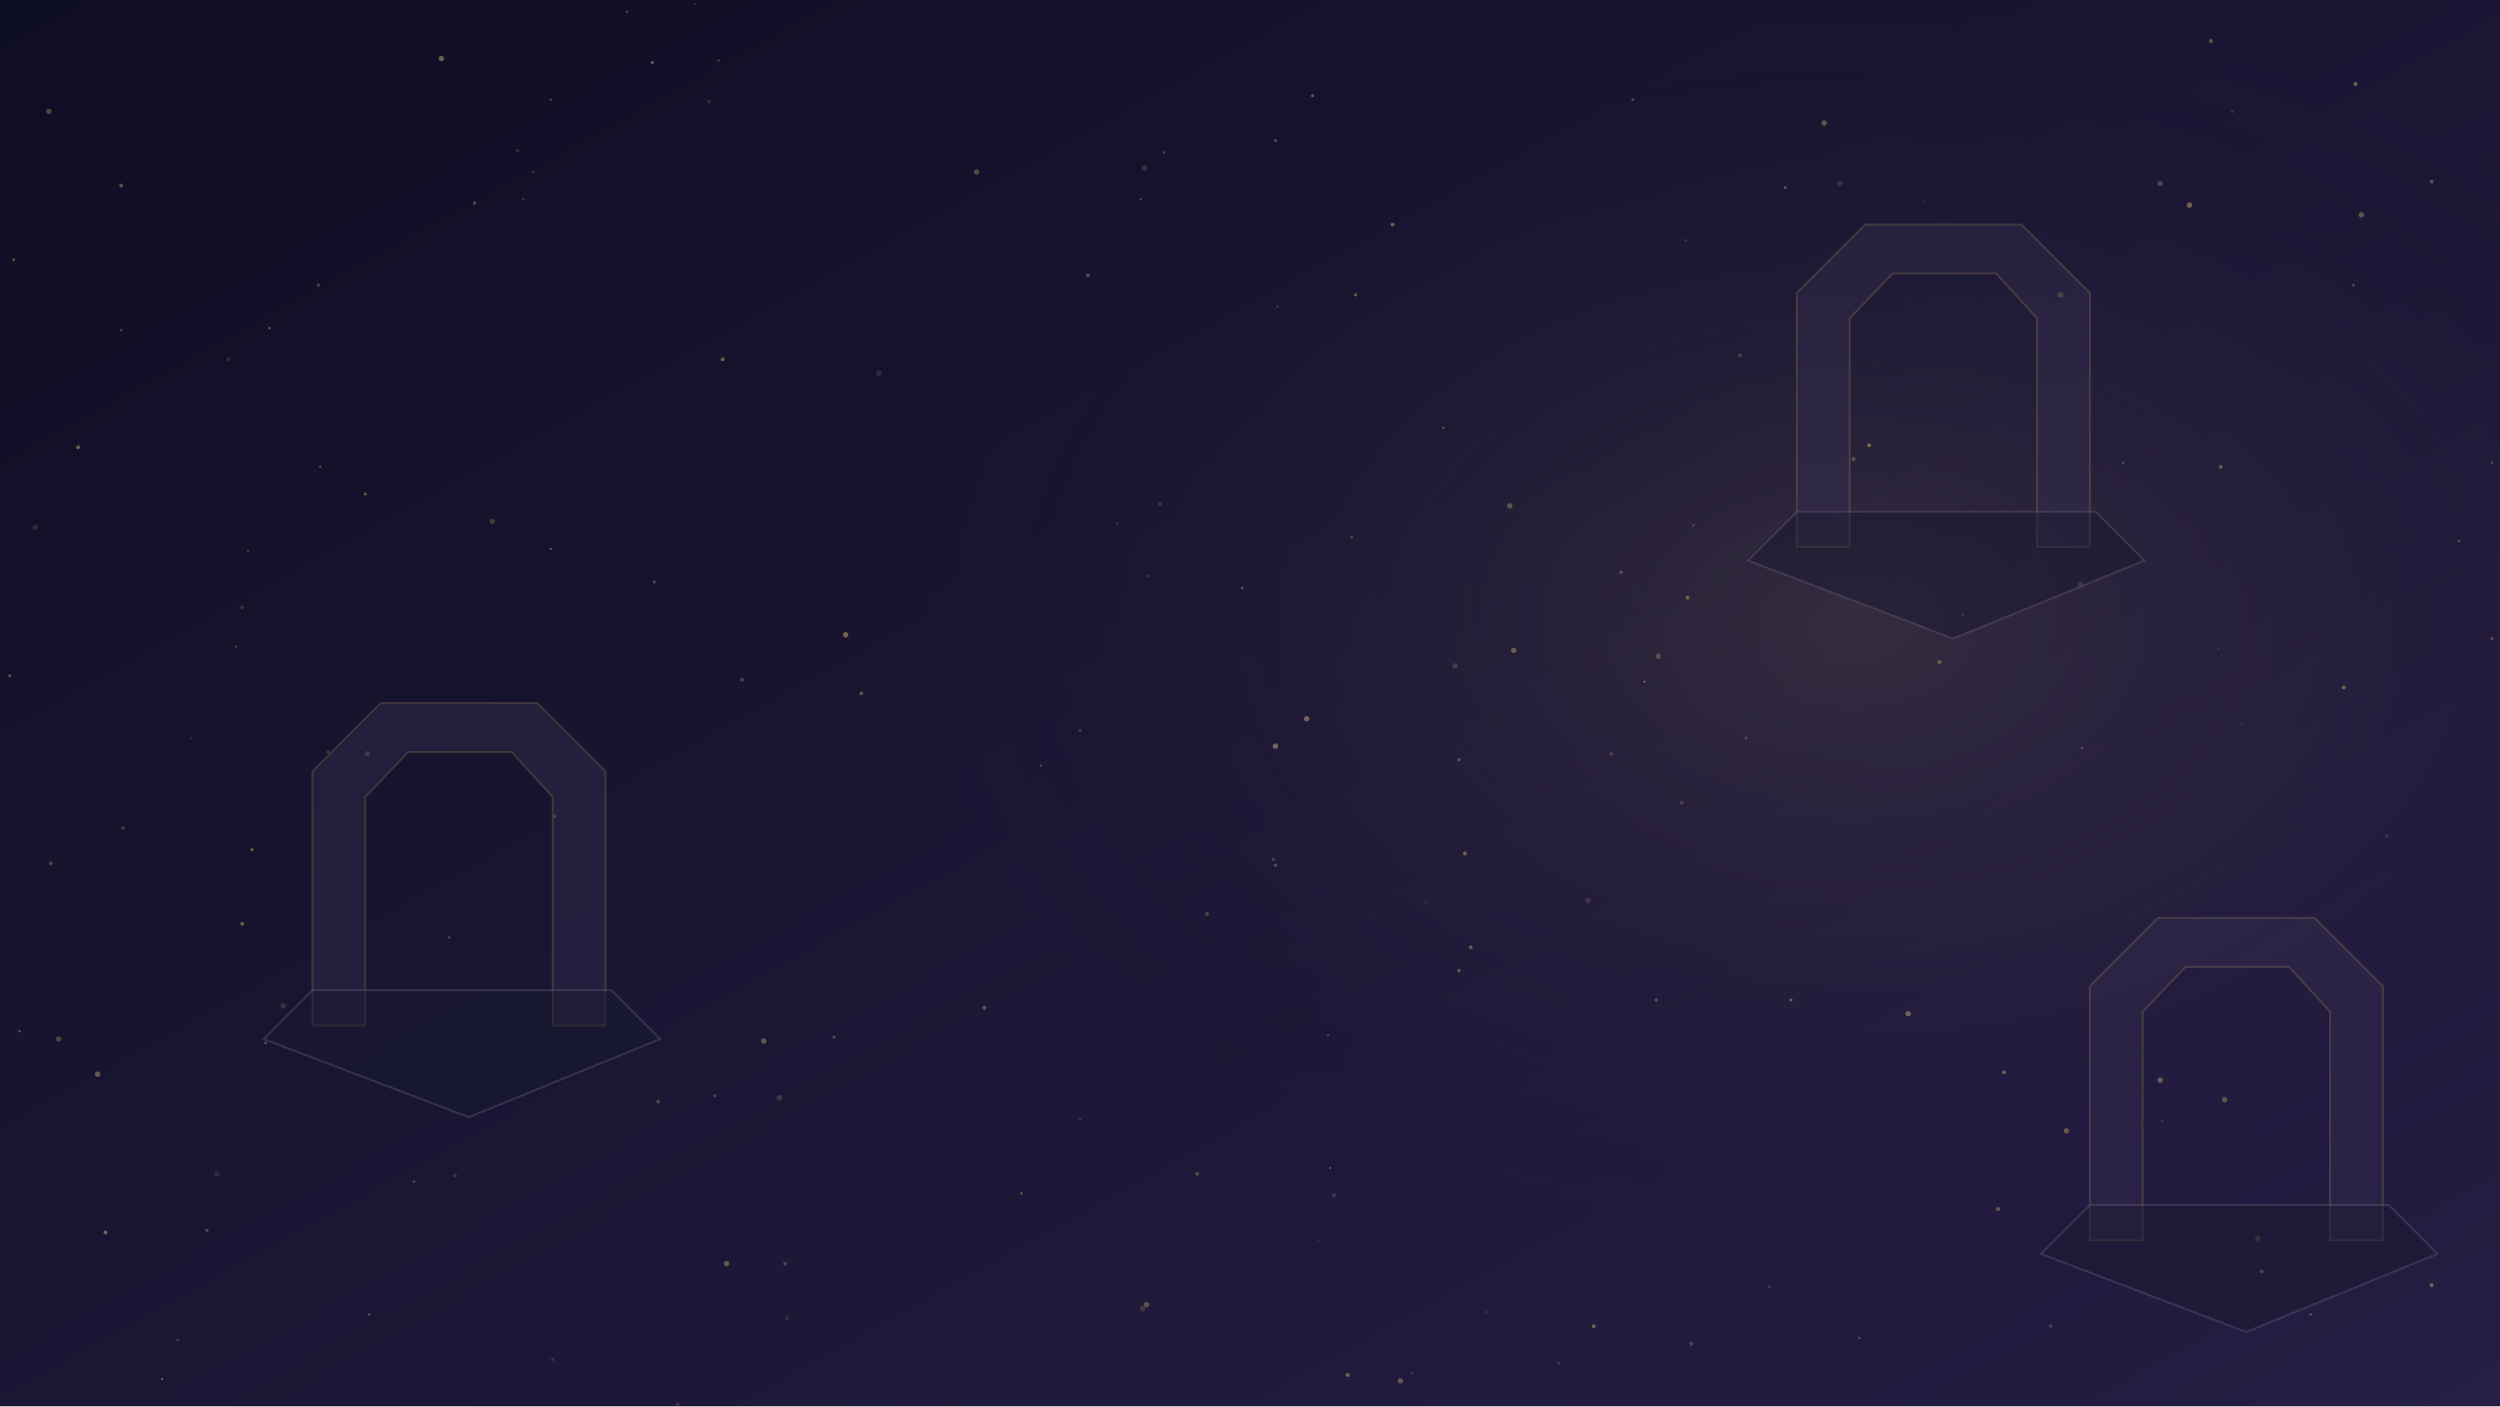
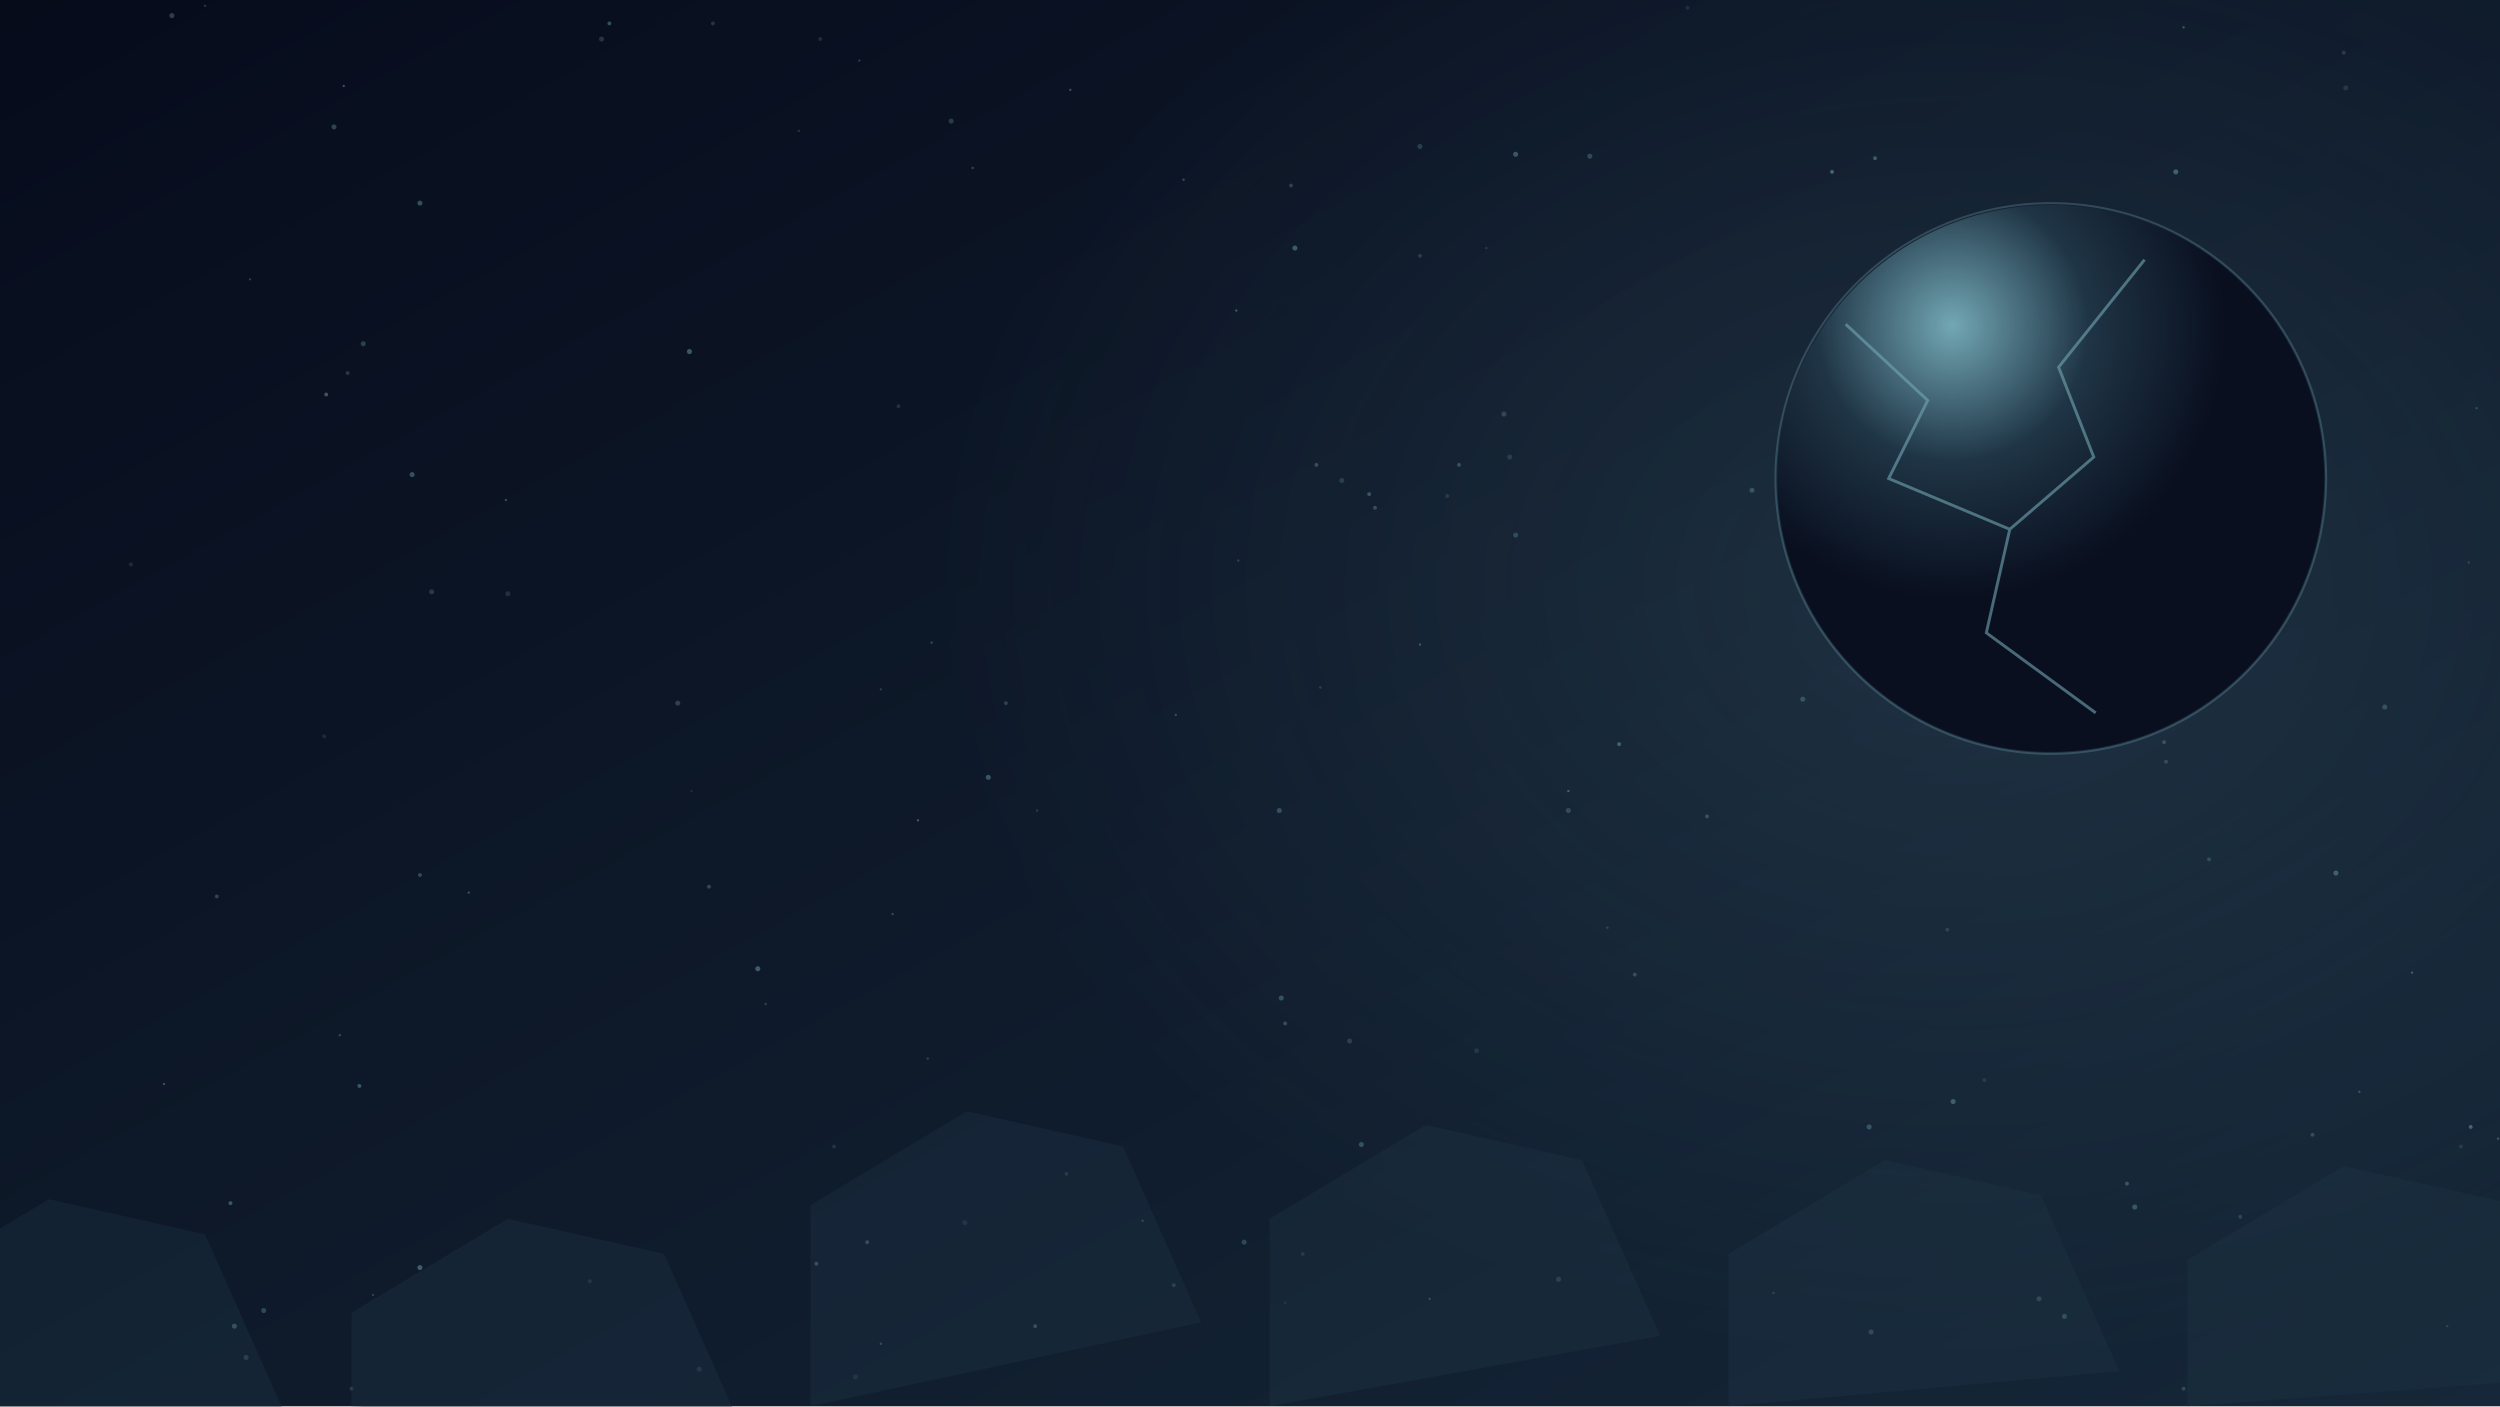
<svg xmlns="http://www.w3.org/2000/svg" width="1280" height="720">
  <defs>
    <linearGradient id="space" x2="1" y2="1">
-       <stop stop-color="#100f25" />
-       <stop offset="1" stop-color="#2e2451" />
+       <stop stop-color="#070c1c" />
+       <stop offset="1" stop-color="#192e40" />
    </linearGradient>
+     <radialGradient id="planet" cx=".32" cy=".22">
+       <stop stop-color="#8ecedb" />
+       <stop offset=".5" stop-color="#253f50" />
+       <stop offset="1" stop-color="#0a1020" />
+     </radialGradient>
    <radialGradient id="haze">
-       <stop stop-color="#e5c47e" stop-opacity=".16" />
-       <stop offset="1" stop-color="#2e2451" stop-opacity="0" />
+       <stop stop-color="#8ecedb" stop-opacity=".15" />
+       <stop offset="1" stop-color="#8ecedb" stop-opacity="0" />
    </radialGradient>
-     <radialGradient id="planet" cx=".3" cy=".2">
-       <stop stop-color="#6594b7" />
-       <stop offset=".7" stop-color="#1b3555" />
-       <stop offset="1" stop-color="#071225" />
-     </radialGradient>
-     <filter id="blur">
-       <feGaussianBlur stdDeviation="18" />
-     </filter>
  </defs>
  <rect width="1280" height="720" fill="url(#space)" />
-   <ellipse cx="950" cy="320" rx="500" ry="330" fill="url(#haze)" />
-   <circle cx="337" cy="564" r="1" fill="#e5c47e" opacity="0.35" />
-   <circle cx="1183" cy="673" r="0.6" fill="#e5c47e" opacity="0.48" />
-   <circle cx="934" cy="63" r="1.4" fill="#e5c47e" opacity="0.45" />
-   <circle cx="284" cy="418" r="0.8" fill="#e5c47e" opacity="0.48" />
-   <circle cx="187" cy="253" r="0.8" fill="#e5c47e" opacity="0.52" />
-   <circle cx="985" cy="103" r="0.6" fill="#e5c47e" opacity="0.15" />
-   <circle cx="370" cy="184" r="1" fill="#e5c47e" opacity="0.58" />
-   <circle cx="636" cy="301" r="0.6" fill="#e5c47e" opacity="0.59" />
-   <circle cx="5" cy="346" r="0.8" fill="#e5c47e" opacity="0.47" />
-   <circle cx="500" cy="88" r="1.4" fill="#e5c47e" opacity="0.40" />
-   <circle cx="957" cy="228" r="1" fill="#e5c47e" opacity="0.59" />
-   <circle cx="730" cy="462" r="0.8" fill="#e5c47e" opacity="0.17" />
-   <circle cx="653" cy="382" r="1.4" fill="#e5c47e" opacity="0.58" />
-   <circle cx="942" cy="94" r="1.4" fill="#e5c47e" opacity="0.20" />
-   <circle cx="1200" cy="352" r="1" fill="#e5c47e" opacity="0.57" />
-   <circle cx="1276" cy="327" r="0.8" fill="#e5c47e" opacity="0.41" />
-   <circle cx="690" cy="704" r="1" fill="#e5c47e" opacity="0.58" />
-   <circle cx="1107" cy="574" r="0.6" fill="#e5c47e" opacity="0.23" />
-   <circle cx="836" cy="51" r="0.8" fill="#e5c47e" opacity="0.36" />
-   <circle cx="1026" cy="549" r="1" fill="#e5c47e" opacity="0.54" />
-   <circle cx="861" cy="411" r="1" fill="#e5c47e" opacity="0.29" />
-   <circle cx="739" cy="219" r="0.6" fill="#e5c47e" opacity="0.46" />
-   <circle cx="136" cy="534" r="0.8" fill="#e5c47e" opacity="0.38" />
-   <circle cx="124" cy="311" r="1" fill="#e5c47e" opacity="0.24" />
-   <circle cx="1055" cy="151" r="1.4" fill="#e5c47e" opacity="0.42" />
-   <circle cx="226" cy="30" r="1.4" fill="#e5c47e" opacity="0.56" />
-   <circle cx="91" cy="686" r="0.8" fill="#e5c47e" opacity="0.23" />
-   <circle cx="1023" cy="619" r="1" fill="#e5c47e" opacity="0.51" />
-   <circle cx="356" cy="2" r="0.6" fill="#e5c47e" opacity="0.24" />
-   <circle cx="1050" cy="679" r="0.8" fill="#e5c47e" opacity="0.34" />
-   <circle cx="747" cy="389" r="0.8" fill="#e5c47e" opacity="0.46" />
-   <circle cx="798" cy="698" r="0.6" fill="#e5c47e" opacity="0.41" />
-   <circle cx="441" cy="355" r="1" fill="#e5c47e" opacity="0.43" />
-   <circle cx="212" cy="605" r="0.8" fill="#e5c47e" opacity="0.29" />
-   <circle cx="813" cy="461" r="1.4" fill="#e5c47e" opacity="0.21" />
-   <circle cx="1245" cy="658" r="1" fill="#e5c47e" opacity="0.56" />
-   <circle cx="618" cy="468" r="1" fill="#e5c47e" opacity="0.34" />
-   <circle cx="335" cy="298" r="0.8" fill="#e5c47e" opacity="0.39" />
-   <circle cx="891" cy="182" r="1" fill="#e5c47e" opacity="0.28" />
-   <circle cx="1139" cy="563" r="1.4" fill="#e5c47e" opacity="0.45" />
-   <circle cx="391" cy="533" r="1.4" fill="#e5c47e" opacity="0.49" />
-   <circle cx="403" cy="675" r="1" fill="#e5c47e" opacity="0.16" />
-   <circle cx="830" cy="293" r="0.8" fill="#e5c47e" opacity="0.49" />
-   <circle cx="584" cy="102" r="0.6" fill="#e5c47e" opacity="0.38" />
-   <circle cx="613" cy="601" r="1" fill="#e5c47e" opacity="0.37" />
-   <circle cx="62" cy="169" r="0.6" fill="#e5c47e" opacity="0.44" />
-   <circle cx="40" cy="229" r="1" fill="#e5c47e" opacity="0.56" />
-   <circle cx="585" cy="670" r="1.4" fill="#e5c47e" opacity="0.25" />
-   <circle cx="1065" cy="299" r="1.4" fill="#e5c47e" opacity="0.33" />
-   <circle cx="654" cy="157" r="0.6" fill="#e5c47e" opacity="0.26" />
-   <circle cx="692" cy="275" r="0.8" fill="#e5c47e" opacity="0.32" />
-   <circle cx="26" cy="442" r="1" fill="#e5c47e" opacity="0.37" />
-   <circle cx="1205" cy="146" r="0.8" fill="#e5c47e" opacity="0.31" />
-   <circle cx="1222" cy="428" r="1" fill="#e5c47e" opacity="0.15" />
-   <circle cx="894" cy="378" r="0.8" fill="#e5c47e" opacity="0.29" />
-   <circle cx="282" cy="51" r="0.6" fill="#e5c47e" opacity="0.40" />
-   <circle cx="675" cy="635" r="0.6" fill="#e5c47e" opacity="0.17" />
-   <circle cx="117" cy="184" r="1" fill="#e5c47e" opacity="0.21" />
-   <circle cx="553" cy="374" r="0.8" fill="#e5c47e" opacity="0.29" />
-   <circle cx="504" cy="516" r="1" fill="#e5c47e" opacity="0.50" />
-   <circle cx="282" cy="281" r="0.6" fill="#e5c47e" opacity="0.52" />
-   <circle cx="1066" cy="383" r="0.8" fill="#e5c47e" opacity="0.31" />
-   <circle cx="25" cy="57" r="1.4" fill="#e5c47e" opacity="0.41" />
-   <circle cx="321" cy="6" r="0.6" fill="#e5c47e" opacity="0.49" />
-   <circle cx="952" cy="685" r="0.6" fill="#e5c47e" opacity="0.45" />
-   <circle cx="334" cy="32" r="0.8" fill="#e5c47e" opacity="0.54" />
-   <circle cx="594" cy="258" r="1" fill="#e5c47e" opacity="0.23" />
-   <circle cx="252" cy="267" r="1.4" fill="#e5c47e" opacity="0.31" />
-   <circle cx="402" cy="647" r="1" fill="#e5c47e" opacity="0.32" />
-   <circle cx="761" cy="672" r="0.8" fill="#e5c47e" opacity="0.19" />
-   <circle cx="30" cy="532" r="1.4" fill="#e5c47e" opacity="0.35" />
-   <circle cx="145" cy="515" r="1.4" fill="#e5c47e" opacity="0.22" />
-   <circle cx="917" cy="512" r="0.8" fill="#e5c47e" opacity="0.54" />
-   <circle cx="825" cy="386" r="1" fill="#e5c47e" opacity="0.26" />
-   <circle cx="1005" cy="315" r="0.6" fill="#e5c47e" opacity="0.43" />
-   <circle cx="906" cy="659" r="0.8" fill="#e5c47e" opacity="0.22" />
-   <circle cx="1259" cy="277" r="0.8" fill="#e5c47e" opacity="0.31" />
-   <circle cx="168" cy="385" r="1" fill="#e5c47e" opacity="0.22" />
-   <circle cx="848" cy="512" r="0.8" fill="#e5c47e" opacity="0.47" />
-   <circle cx="372" cy="647" r="1.4" fill="#e5c47e" opacity="0.49" />
-   <circle cx="1276" cy="237" r="0.6" fill="#e5c47e" opacity="0.44" />
-   <circle cx="127" cy="282" r="0.6" fill="#e5c47e" opacity="0.36" />
-   <circle cx="672" cy="49" r="0.8" fill="#e5c47e" opacity="0.51" />
-   <circle cx="533" cy="392" r="0.6" fill="#e5c47e" opacity="0.39" />
-   <circle cx="427" cy="531" r="0.8" fill="#e5c47e" opacity="0.42" />
-   <circle cx="1148" cy="371" r="0.6" fill="#e5c47e" opacity="0.15" />
-   <circle cx="1106" cy="94" r="1.4" fill="#e5c47e" opacity="0.35" />
-   <circle cx="268" cy="102" r="0.6" fill="#e5c47e" opacity="0.30" />
-   <circle cx="98" cy="378" r="0.6" fill="#e5c47e" opacity="0.24" />
-   <circle cx="1132" cy="21" r="1" fill="#e5c47e" opacity="0.48" />
-   <circle cx="863" cy="123" r="0.6" fill="#e5c47e" opacity="0.26" />
-   <circle cx="747" cy="497" r="0.8" fill="#e5c47e" opacity="0.56" />
-   <circle cx="753" cy="485" r="1" fill="#e5c47e" opacity="0.49" />
-   <circle cx="63" cy="424" r="1" fill="#e5c47e" opacity="0.26" />
-   <circle cx="18" cy="270" r="1.4" fill="#e5c47e" opacity="0.20" />
-   <circle cx="587" cy="668" r="1.4" fill="#e5c47e" opacity="0.43" />
-   <circle cx="1156" cy="634" r="1.4" fill="#e5c47e" opacity="0.32" />
-   <circle cx="1106" cy="553" r="1.4" fill="#e5c47e" opacity="0.51" />
-   <circle cx="864" cy="306" r="1" fill="#e5c47e" opacity="0.52" />
-   <circle cx="450" cy="191" r="1.4" fill="#e5c47e" opacity="0.18" />
-   <circle cx="273" cy="88" r="0.8" fill="#e5c47e" opacity="0.19" />
-   <circle cx="1137" cy="239" r="1" fill="#e5c47e" opacity="0.49" />
-   <circle cx="10" cy="528" r="0.6" fill="#e5c47e" opacity="0.49" />
-   <circle cx="1245" cy="93" r="1" fill="#e5c47e" opacity="0.43" />
-   <circle cx="681" cy="598" r="0.6" fill="#e5c47e" opacity="0.43" />
-   <circle cx="652" cy="440" r="0.8" fill="#e5c47e" opacity="0.33" />
-   <circle cx="368" cy="31" r="0.6" fill="#e5c47e" opacity="0.37" />
-   <circle cx="62" cy="95" r="1" fill="#e5c47e" opacity="0.45" />
-   <circle cx="129" cy="435" r="0.8" fill="#e5c47e" opacity="0.56" />
-   <circle cx="572" cy="268" r="0.6" fill="#e5c47e" opacity="0.23" />
-   <circle cx="849" cy="336" r="1.4" fill="#e5c47e" opacity="0.35" />
-   <circle cx="164" cy="239" r="0.6" fill="#e5c47e" opacity="0.48" />
-   <circle cx="188" cy="386" r="1.4" fill="#e5c47e" opacity="0.32" />
-   <circle cx="189" cy="673" r="0.6" fill="#e5c47e" opacity="0.46" />
-   <circle cx="243" cy="104" r="0.8" fill="#e5c47e" opacity="0.45" />
-   <circle cx="121" cy="331" r="0.6" fill="#e5c47e" opacity="0.37" />
-   <circle cx="230" cy="480" r="0.6" fill="#e5c47e" opacity="0.43" />
-   <circle cx="775" cy="333" r="1.4" fill="#e5c47e" opacity="0.50" />
-   <circle cx="380" cy="348" r="1" fill="#e5c47e" opacity="0.35" />
-   <circle cx="723" cy="703" r="0.6" fill="#e5c47e" opacity="0.24" />
-   <circle cx="399" cy="562" r="1.4" fill="#e5c47e" opacity="0.24" />
-   <circle cx="977" cy="519" r="1.4" fill="#e5c47e" opacity="0.53" />
-   <circle cx="433" cy="325" r="1.4" fill="#e5c47e" opacity="0.58" />
-   <circle cx="163" cy="146" r="0.8" fill="#e5c47e" opacity="0.39" />
-   <circle cx="83" cy="706" r="0.6" fill="#e5c47e" opacity="0.53" />
-   <circle cx="54" cy="631" r="1" fill="#e5c47e" opacity="0.60" />
-   <circle cx="233" cy="602" r="1" fill="#e5c47e" opacity="0.22" />
-   <circle cx="586" cy="86" r="1.4" fill="#e5c47e" opacity="0.25" />
-   <circle cx="866" cy="688" r="1" fill="#e5c47e" opacity="0.33" />
-   <circle cx="842" cy="349" r="0.6" fill="#e5c47e" opacity="0.56" />
-   <circle cx="1121" cy="105" r="1.4" fill="#e5c47e" opacity="0.57" />
-   <circle cx="588" cy="295" r="0.8" fill="#e5c47e" opacity="0.20" />
-   <circle cx="283" cy="696" r="0.8" fill="#e5c47e" opacity="0.23" />
-   <circle cx="553" cy="573" r="0.6" fill="#e5c47e" opacity="0.27" />
-   <circle cx="683" cy="612" r="1" fill="#e5c47e" opacity="0.27" />
-   <circle cx="669" cy="368" r="1.4" fill="#e5c47e" opacity="0.58" />
-   <circle cx="124" cy="473" r="1" fill="#e5c47e" opacity="0.53" />
-   <circle cx="653" cy="72" r="0.8" fill="#e5c47e" opacity="0.40" />
-   <circle cx="1058" cy="579" r="1.4" fill="#e5c47e" opacity="0.48" />
-   <circle cx="867" cy="269" r="0.6" fill="#e5c47e" opacity="0.36" />
-   <circle cx="1158" cy="651" r="1" fill="#e5c47e" opacity="0.59" />
-   <circle cx="1206" cy="43" r="1" fill="#e5c47e" opacity="0.58" />
-   <circle cx="773" cy="259" r="1.4" fill="#e5c47e" opacity="0.45" />
-   <circle cx="694" cy="151" r="0.8" fill="#e5c47e" opacity="0.51" />
-   <circle cx="106" cy="630" r="0.8" fill="#e5c47e" opacity="0.41" />
-   <circle cx="523" cy="611" r="0.8" fill="#e5c47e" opacity="0.37" />
-   <circle cx="557" cy="141" r="1" fill="#e5c47e" opacity="0.41" />
-   <circle cx="111" cy="601" r="1.4" fill="#e5c47e" opacity="0.15" />
-   <circle cx="680" cy="530" r="0.6" fill="#e5c47e" opacity="0.34" />
-   <circle cx="914" cy="96" r="0.8" fill="#e5c47e" opacity="0.43" />
-   <circle cx="1136" cy="332" r="0.6" fill="#e5c47e" opacity="0.19" />
-   <circle cx="713" cy="115" r="1" fill="#e5c47e" opacity="0.54" />
-   <circle cx="745" cy="341" r="1.4" fill="#e5c47e" opacity="0.26" />
-   <circle cx="138" cy="168" r="0.6" fill="#e5c47e" opacity="0.56" />
-   <circle cx="816" cy="679" r="1" fill="#e5c47e" opacity="0.53" />
-   <circle cx="366" cy="561" r="0.8" fill="#e5c47e" opacity="0.36" />
-   <circle cx="363" cy="52" r="1" fill="#e5c47e" opacity="0.18" />
-   <circle cx="596" cy="78" r="0.6" fill="#e5c47e" opacity="0.41" />
-   <circle cx="347" cy="719" r="0.8" fill="#e5c47e" opacity="0.24" />
-   <circle cx="1087" cy="237" r="0.6" fill="#e5c47e" opacity="0.41" />
-   <circle cx="949" cy="235" r="1" fill="#e5c47e" opacity="0.39" />
-   <circle cx="1143" cy="57" r="0.8" fill="#e5c47e" opacity="0.23" />
-   <circle cx="1209" cy="110" r="1.4" fill="#e5c47e" opacity="0.46" />
-   <circle cx="750" cy="437" r="1" fill="#e5c47e" opacity="0.56" />
-   <circle cx="993" cy="339" r="1" fill="#e5c47e" opacity="0.48" />
-   <circle cx="653" cy="443" r="0.8" fill="#e5c47e" opacity="0.42" />
-   <circle cx="7" cy="133" r="0.8" fill="#e5c47e" opacity="0.43" />
-   <circle cx="50" cy="550" r="1.4" fill="#e5c47e" opacity="0.50" />
-   <circle cx="717" cy="707" r="1.4" fill="#e5c47e" opacity="0.46" />
-   <circle cx="265" cy="77" r="0.8" fill="#e5c47e" opacity="0.23" />
-   <path d="M920 280V150L955 115H1035L1070 150V280H1043V163L1022 140H969L947 163V280Z" fill="#453c62" stroke="#ae9368" opacity=".37" />
-   <path d="M895 287l105 40 98-40-25-25H920z" fill="#1a1c34" stroke="#796482" opacity=".45" />
-   <path d="M160 525V395L195 360H275L310 395V525H283V408L262 385H209L187 408V525Z" fill="#453c62" stroke="#ae9368" opacity=".37" />
-   <path d="M135 532l105 40 98-40-25-25H160z" fill="#1a1c34" stroke="#796482" opacity=".45" />
-   <path d="M1070 635V505L1105 470H1185L1220 505V635H1193V518L1172 495H1119L1097 518V635Z" fill="#453c62" stroke="#ae9368" opacity=".37" />
-   <path d="M1045 642l105 40 98-40-25-25H1070z" fill="#1a1c34" stroke="#796482" opacity=".45" />
-   <rect width="1280" height="720" fill="#070719" opacity=".23" />
+   <circle cx="1108" cy="243" r="1.3" fill="#8ecedb" opacity="0.39" />
+   <circle cx="363" cy="454" r="1" fill="#8ecedb" opacity="0.33" />
+   <circle cx="634" cy="287" r="0.6" fill="#8ecedb" opacity="0.29" />
+   <circle cx="1148" cy="323" r="1" fill="#8ecedb" opacity="0.23" />
+   <circle cx="167" cy="202" r="1" fill="#8ecedb" opacity="0.46" />
+   <circle cx="776" cy="274" r="1.3" fill="#8ecedb" opacity="0.29" />
+   <circle cx="773" cy="234" r="1.3" fill="#8ecedb" opacity="0.20" />
+   <circle cx="418" cy="647" r="1" fill="#8ecedb" opacity="0.49" />
+   <circle cx="174" cy="530" r="0.6" fill="#8ecedb" opacity="0.35" />
+   <circle cx="191" cy="663" r="0.6" fill="#8ecedb" opacity="0.31" />
+   <circle cx="171" cy="65" r="1.3" fill="#8ecedb" opacity="0.34" />
+   <circle cx="727" cy="330" r="0.6" fill="#8ecedb" opacity="0.41" />
+   <circle cx="388" cy="496" r="1.3" fill="#8ecedb" opacity="0.47" />
+   <circle cx="84" cy="555" r="0.6" fill="#8ecedb" opacity="0.43" />
+   <circle cx="1118" cy="14" r="0.6" fill="#8ecedb" opacity="0.43" />
+   <circle cx="494" cy="626" r="1.3" fill="#8ecedb" opacity="0.18" />
+   <circle cx="1147" cy="623" r="1" fill="#8ecedb" opacity="0.25" />
+   <circle cx="111" cy="459" r="1" fill="#8ecedb" opacity="0.31" />
+   <circle cx="1200" cy="27" r="1" fill="#8ecedb" opacity="0.23" />
+   <circle cx="732" cy="665" r="0.6" fill="#8ecedb" opacity="0.45" />
+   <circle cx="601" cy="658" r="1" fill="#8ecedb" opacity="0.32" />
+   <circle cx="506" cy="398" r="1.3" fill="#8ecedb" opacity="0.42" />
+   <circle cx="88" cy="8" r="1.3" fill="#8ecedb" opacity="0.32" />
+   <circle cx="498" cy="86" r="0.6" fill="#8ecedb" opacity="0.37" />
+   <circle cx="1265" cy="577" r="1" fill="#8ecedb" opacity="0.49" />
+   <circle cx="312" cy="12" r="1" fill="#8ecedb" opacity="0.42" />
+   <circle cx="756" cy="538" r="1.3" fill="#8ecedb" opacity="0.16" />
+   <circle cx="687" cy="246" r="1.3" fill="#8ecedb" opacity="0.23" />
+   <circle cx="546" cy="601" r="1" fill="#8ecedb" opacity="0.24" />
+   <circle cx="178" cy="191" r="1" fill="#8ecedb" opacity="0.26" />
+   <circle cx="814" cy="80" r="1.3" fill="#8ecedb" opacity="0.32" />
+   <circle cx="1109" cy="390" r="1" fill="#8ecedb" opacity="0.27" />
+   <circle cx="126" cy="695" r="1.3" fill="#8ecedb" opacity="0.32" />
+   <circle cx="260" cy="304" r="1.3" fill="#8ecedb" opacity="0.19" />
+   <circle cx="585" cy="625" r="0.6" fill="#8ecedb" opacity="0.43" />
+   <circle cx="444" cy="636" r="1" fill="#8ecedb" opacity="0.46" />
+   <circle cx="776" cy="79" r="1.3" fill="#8ecedb" opacity="0.42" />
+   <circle cx="1118" cy="711" r="1" fill="#8ecedb" opacity="0.28" />
+   <circle cx="186" cy="176" r="1.3" fill="#8ecedb" opacity="0.31" />
+   <circle cx="661" cy="95" r="1" fill="#8ecedb" opacity="0.29" />
+   <circle cx="994" cy="308" r="0.6" fill="#8ecedb" opacity="0.47" />
+   <circle cx="727" cy="131" r="1" fill="#8ecedb" opacity="0.23" />
+   <circle cx="1131" cy="440" r="1" fill="#8ecedb" opacity="0.28" />
+   <circle cx="1108" cy="380" r="1" fill="#8ecedb" opacity="0.31" />
+   <circle cx="457" cy="468" r="0.6" fill="#8ecedb" opacity="0.35" />
+   <circle cx="1093" cy="618" r="1.3" fill="#8ecedb" opacity="0.38" />
+   <circle cx="798" cy="655" r="1.3" fill="#8ecedb" opacity="0.31" />
+   <circle cx="663" cy="127" r="1.3" fill="#8ecedb" opacity="0.46" />
+   <circle cx="530" cy="679" r="1" fill="#8ecedb" opacity="0.47" />
+   <circle cx="176" cy="44" r="0.6" fill="#8ecedb" opacity="0.44" />
+   <circle cx="874" cy="418" r="1" fill="#8ecedb" opacity="0.33" />
+   <circle cx="823" cy="475" r="0.6" fill="#8ecedb" opacity="0.29" />
+   <circle cx="656" cy="511" r="1.3" fill="#8ecedb" opacity="0.37" />
+   <circle cx="704" cy="260" r="1" fill="#8ecedb" opacity="0.34" />
+   <circle cx="166" cy="377" r="1" fill="#8ecedb" opacity="0.15" />
+   <circle cx="606" cy="92" r="0.6" fill="#8ecedb" opacity="0.41" />
+   <circle cx="1113" cy="224" r="1.3" fill="#8ecedb" opacity="0.44" />
+   <circle cx="1196" cy="447" r="1.3" fill="#8ecedb" opacity="0.44" />
+   <circle cx="438" cy="705" r="1.3" fill="#8ecedb" opacity="0.17" />
+   <circle cx="354" cy="405" r="0.6" fill="#8ecedb" opacity="0.16" />
+   <circle cx="770" cy="212" r="1.3" fill="#8ecedb" opacity="0.28" />
+   <circle cx="667" cy="642" r="1" fill="#8ecedb" opacity="0.22" />
+   <circle cx="347" cy="360" r="1.3" fill="#8ecedb" opacity="0.30" />
+   <circle cx="470" cy="420" r="0.6" fill="#8ecedb" opacity="0.47" />
+   <circle cx="211" cy="243" r="1.3" fill="#8ecedb" opacity="0.40" />
+   <circle cx="184" cy="556" r="1" fill="#8ecedb" opacity="0.45" />
+   <circle cx="897" cy="251" r="1.3" fill="#8ecedb" opacity="0.33" />
+   <circle cx="1260" cy="587" r="1" fill="#8ecedb" opacity="0.17" />
+   <circle cx="1016" cy="553" r="1" fill="#8ecedb" opacity="0.16" />
+   <circle cx="531" cy="415" r="0.6" fill="#8ecedb" opacity="0.25" />
+   <circle cx="803" cy="415" r="1.3" fill="#8ecedb" opacity="0.29" />
+   <circle cx="420" cy="20" r="1" fill="#8ecedb" opacity="0.20" />
+   <circle cx="864" cy="4" r="1" fill="#8ecedb" opacity="0.15" />
+   <circle cx="938" cy="88" r="1" fill="#8ecedb" opacity="0.50" />
+   <circle cx="803" cy="405" r="0.6" fill="#8ecedb" opacity="0.47" />
+   <circle cx="741" cy="254" r="1" fill="#8ecedb" opacity="0.19" />
+   <circle cx="602" cy="366" r="0.6" fill="#8ecedb" opacity="0.37" />
+   <circle cx="259" cy="256" r="0.6" fill="#8ecedb" opacity="0.40" />
+   <circle cx="487" cy="62" r="1.3" fill="#8ecedb" opacity="0.28" />
+   <circle cx="1000" cy="564" r="1.3" fill="#8ecedb" opacity="0.43" />
+   <circle cx="548" cy="46" r="0.6" fill="#8ecedb" opacity="0.43" />
+   <circle cx="676" cy="352" r="0.6" fill="#8ecedb" opacity="0.25" />
+   <circle cx="691" cy="533" r="1.3" fill="#8ecedb" opacity="0.24" />
+   <circle cx="658" cy="524" r="1" fill="#8ecedb" opacity="0.34" />
+   <circle cx="128" cy="143" r="0.6" fill="#8ecedb" opacity="0.30" />
+   <circle cx="1184" cy="581" r="1" fill="#8ecedb" opacity="0.31" />
+   <circle cx="1131" cy="245" r="0.6" fill="#8ecedb" opacity="0.30" />
+   <circle cx="960" cy="81" r="1" fill="#8ecedb" opacity="0.43" />
+   <circle cx="451" cy="353" r="0.6" fill="#8ecedb" opacity="0.26" />
+   <circle cx="215" cy="649" r="1.3" fill="#8ecedb" opacity="0.48" />
+   <circle cx="409" cy="67" r="0.6" fill="#8ecedb" opacity="0.24" />
+   <circle cx="658" cy="667" r="0.6" fill="#8ecedb" opacity="0.22" />
+   <circle cx="118" cy="616" r="1" fill="#8ecedb" opacity="0.45" />
+   <circle cx="1057" cy="674" r="1.3" fill="#8ecedb" opacity="0.43" />
+   <circle cx="1279" cy="583" r="0.6" fill="#8ecedb" opacity="0.41" />
+   <circle cx="180" cy="711" r="1" fill="#8ecedb" opacity="0.26" />
+   <circle cx="633" cy="159" r="0.6" fill="#8ecedb" opacity="0.46" />
+   <circle cx="697" cy="586" r="1.3" fill="#8ecedb" opacity="0.36" />
+   <circle cx="302" cy="656" r="1" fill="#8ecedb" opacity="0.21" />
+   <circle cx="451" cy="688" r="0.6" fill="#8ecedb" opacity="0.47" />
+   <circle cx="1044" cy="665" r="1.3" fill="#8ecedb" opacity="0.36" />
+   <circle cx="215" cy="448" r="1" fill="#8ecedb" opacity="0.36" />
+   <circle cx="440" cy="31" r="0.6" fill="#8ecedb" opacity="0.28" />
+   <circle cx="674" cy="238" r="1" fill="#8ecedb" opacity="0.35" />
+   <circle cx="515" cy="360" r="1" fill="#8ecedb" opacity="0.28" />
+   <circle cx="477" cy="329" r="0.6" fill="#8ecedb" opacity="0.38" />
+   <circle cx="1264" cy="288" r="0.6" fill="#8ecedb" opacity="0.26" />
+   <circle cx="958" cy="682" r="1.3" fill="#8ecedb" opacity="0.39" />
+   <circle cx="912" cy="230" r="1.3" fill="#8ecedb" opacity="0.36" />
+   <circle cx="923" cy="358" r="1.3" fill="#8ecedb" opacity="0.32" />
+   <circle cx="1208" cy="559" r="0.6" fill="#8ecedb" opacity="0.38" />
+   <circle cx="392" cy="514" r="0.6" fill="#8ecedb" opacity="0.30" />
+   <circle cx="308" cy="20" r="1.3" fill="#8ecedb" opacity="0.24" />
+   <circle cx="727" cy="75" r="1.3" fill="#8ecedb" opacity="0.25" />
+   <circle cx="365" cy="12" r="1" fill="#8ecedb" opacity="0.24" />
+   <circle cx="747" cy="238" r="1" fill="#8ecedb" opacity="0.36" />
+   <circle cx="221" cy="303" r="1.3" fill="#8ecedb" opacity="0.25" />
+   <circle cx="1221" cy="362" r="1.3" fill="#8ecedb" opacity="0.31" />
+   <circle cx="1201" cy="45" r="1.3" fill="#8ecedb" opacity="0.19" />
+   <circle cx="1253" cy="679" r="0.6" fill="#8ecedb" opacity="0.34" />
+   <circle cx="215" cy="104" r="1.3" fill="#8ecedb" opacity="0.41" />
+   <circle cx="984" cy="284" r="0.6" fill="#8ecedb" opacity="0.46" />
+   <circle cx="358" cy="701" r="1.3" fill="#8ecedb" opacity="0.23" />
+   <circle cx="105" cy="3" r="0.6" fill="#8ecedb" opacity="0.26" />
+   <circle cx="967" cy="198" r="1" fill="#8ecedb" opacity="0.19" />
+   <circle cx="908" cy="662" r="0.6" fill="#8ecedb" opacity="0.35" />
+   <circle cx="353" cy="180" r="1.3" fill="#8ecedb" opacity="0.46" />
+   <circle cx="1268" cy="209" r="0.6" fill="#8ecedb" opacity="0.29" />
+   <circle cx="460" cy="208" r="1" fill="#8ecedb" opacity="0.20" />
+   <circle cx="1089" cy="606" r="1" fill="#8ecedb" opacity="0.37" />
+   <circle cx="240" cy="457" r="0.6" fill="#8ecedb" opacity="0.41" />
+   <circle cx="135" cy="671" r="1.3" fill="#8ecedb" opacity="0.33" />
+   <circle cx="1150" cy="277" r="1.3" fill="#8ecedb" opacity="0.44" />
+   <circle cx="1102" cy="263" r="1.3" fill="#8ecedb" opacity="0.45" />
+   <circle cx="1235" cy="498" r="0.6" fill="#8ecedb" opacity="0.42" />
+   <circle cx="985" cy="350" r="0.6" fill="#8ecedb" opacity="0.41" />
+   <circle cx="997" cy="476" r="1" fill="#8ecedb" opacity="0.21" />
+   <circle cx="67" cy="289" r="1" fill="#8ecedb" opacity="0.18" />
+   <circle cx="120" cy="679" r="1.3" fill="#8ecedb" opacity="0.50" />
+   <circle cx="701" cy="253" r="1" fill="#8ecedb" opacity="0.38" />
+   <circle cx="957" cy="577" r="1.3" fill="#8ecedb" opacity="0.36" />
+   <circle cx="637" cy="636" r="1.3" fill="#8ecedb" opacity="0.30" />
+   <circle cx="427" cy="587" r="1" fill="#8ecedb" opacity="0.18" />
+   <circle cx="1114" cy="88" r="1.3" fill="#8ecedb" opacity="0.47" />
+   <circle cx="837" cy="499" r="1" fill="#8ecedb" opacity="0.32" />
+   <circle cx="829" cy="381" r="1" fill="#8ecedb" opacity="0.46" />
+   <circle cx="655" cy="415" r="1.3" fill="#8ecedb" opacity="0.36" />
+   <circle cx="761" cy="127" r="0.6" fill="#8ecedb" opacity="0.23" />
+   <circle cx="475" cy="542" r="0.6" fill="#8ecedb" opacity="0.31" />
+   <circle cx="981" cy="160" r="1.3" fill="#8ecedb" opacity="0.46" />
+   <ellipse cx="1000" cy="300" rx="520" ry="400" fill="url(#haze)" />
+   <circle cx="1050" cy="245" r="140" fill="url(#planet)" />
+   <circle cx="1050" cy="245" r="141" fill="none" stroke="#8ecedb" opacity=".3" />
+   <path d="M945 166l42 39-20 40 62 26-12 53 56 41m-44-94 43-37-18-46 44-55" fill="none" stroke="#8ecedb" stroke-width="1.5" opacity=".6" />
+   <path d="M-55 720V662l80-48 80 18 40 90Z" fill="#253f50" opacity=".35" />
+   <path d="M180 720V672l80-48 80 18 40 90Z" fill="#253f50" opacity=".35" />
+   <path d="M415 720V617l80-48 80 18 40 90Z" fill="#253f50" opacity=".35" />
+   <path d="M650 720V624l80-48 80 18 40 90Z" fill="#253f50" opacity=".35" />
+   <path d="M885 720V642l80-48 80 18 40 90Z" fill="#253f50" opacity=".35" />
+   <path d="M1120 720V645l80-48 80 18 40 90Z" fill="#253f50" opacity=".35" />
+   <rect width="1280" height="720" fill="#060919" opacity=".2" />
</svg>
